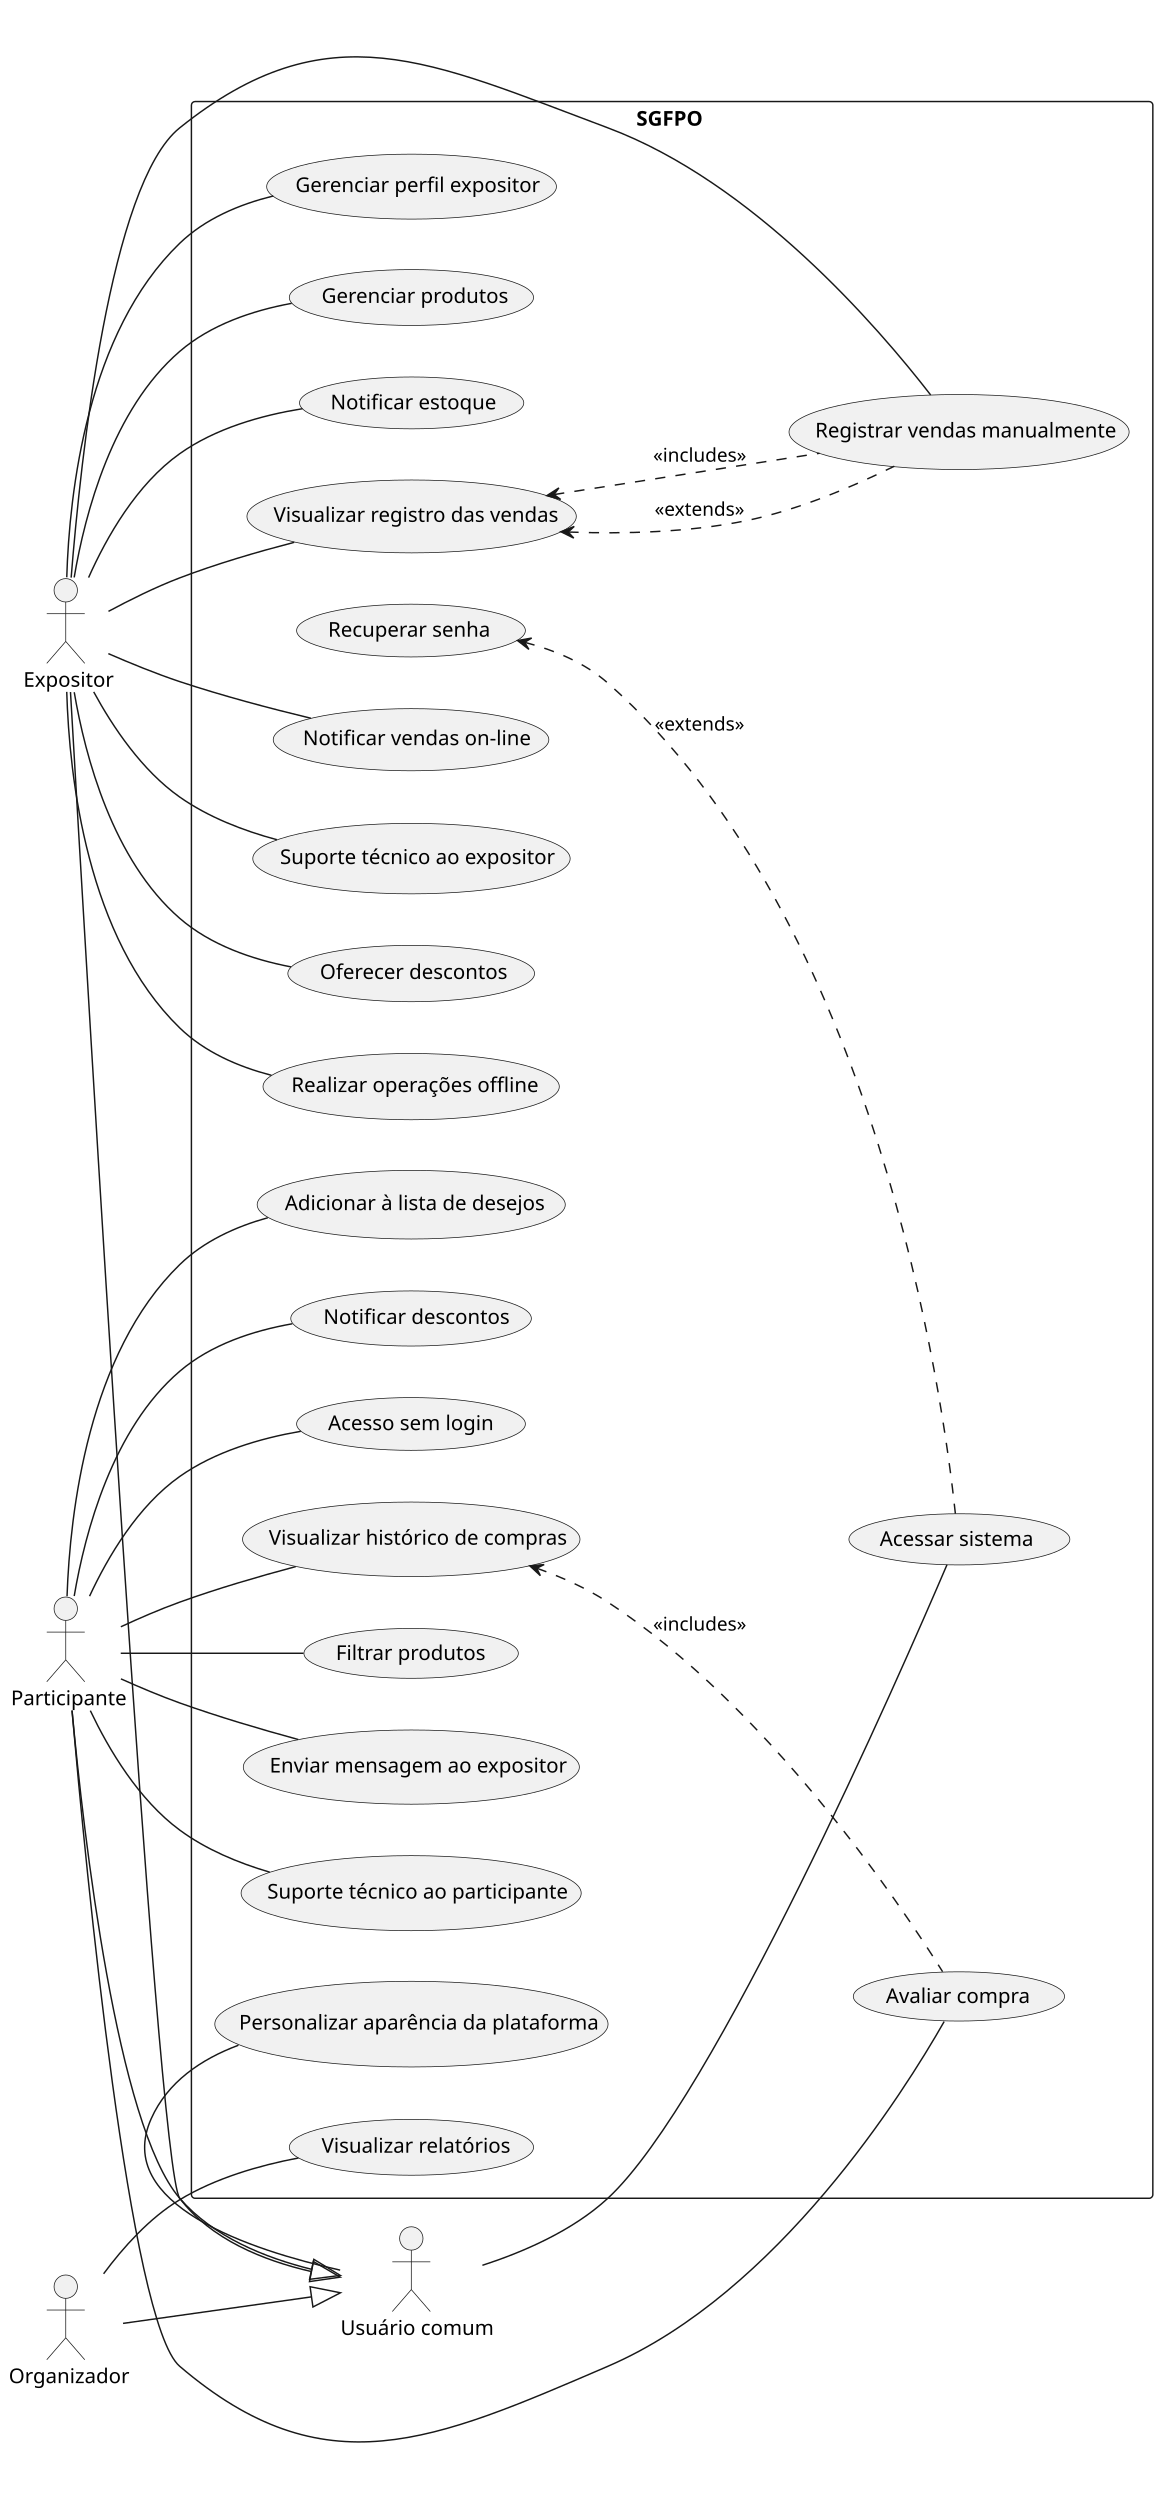
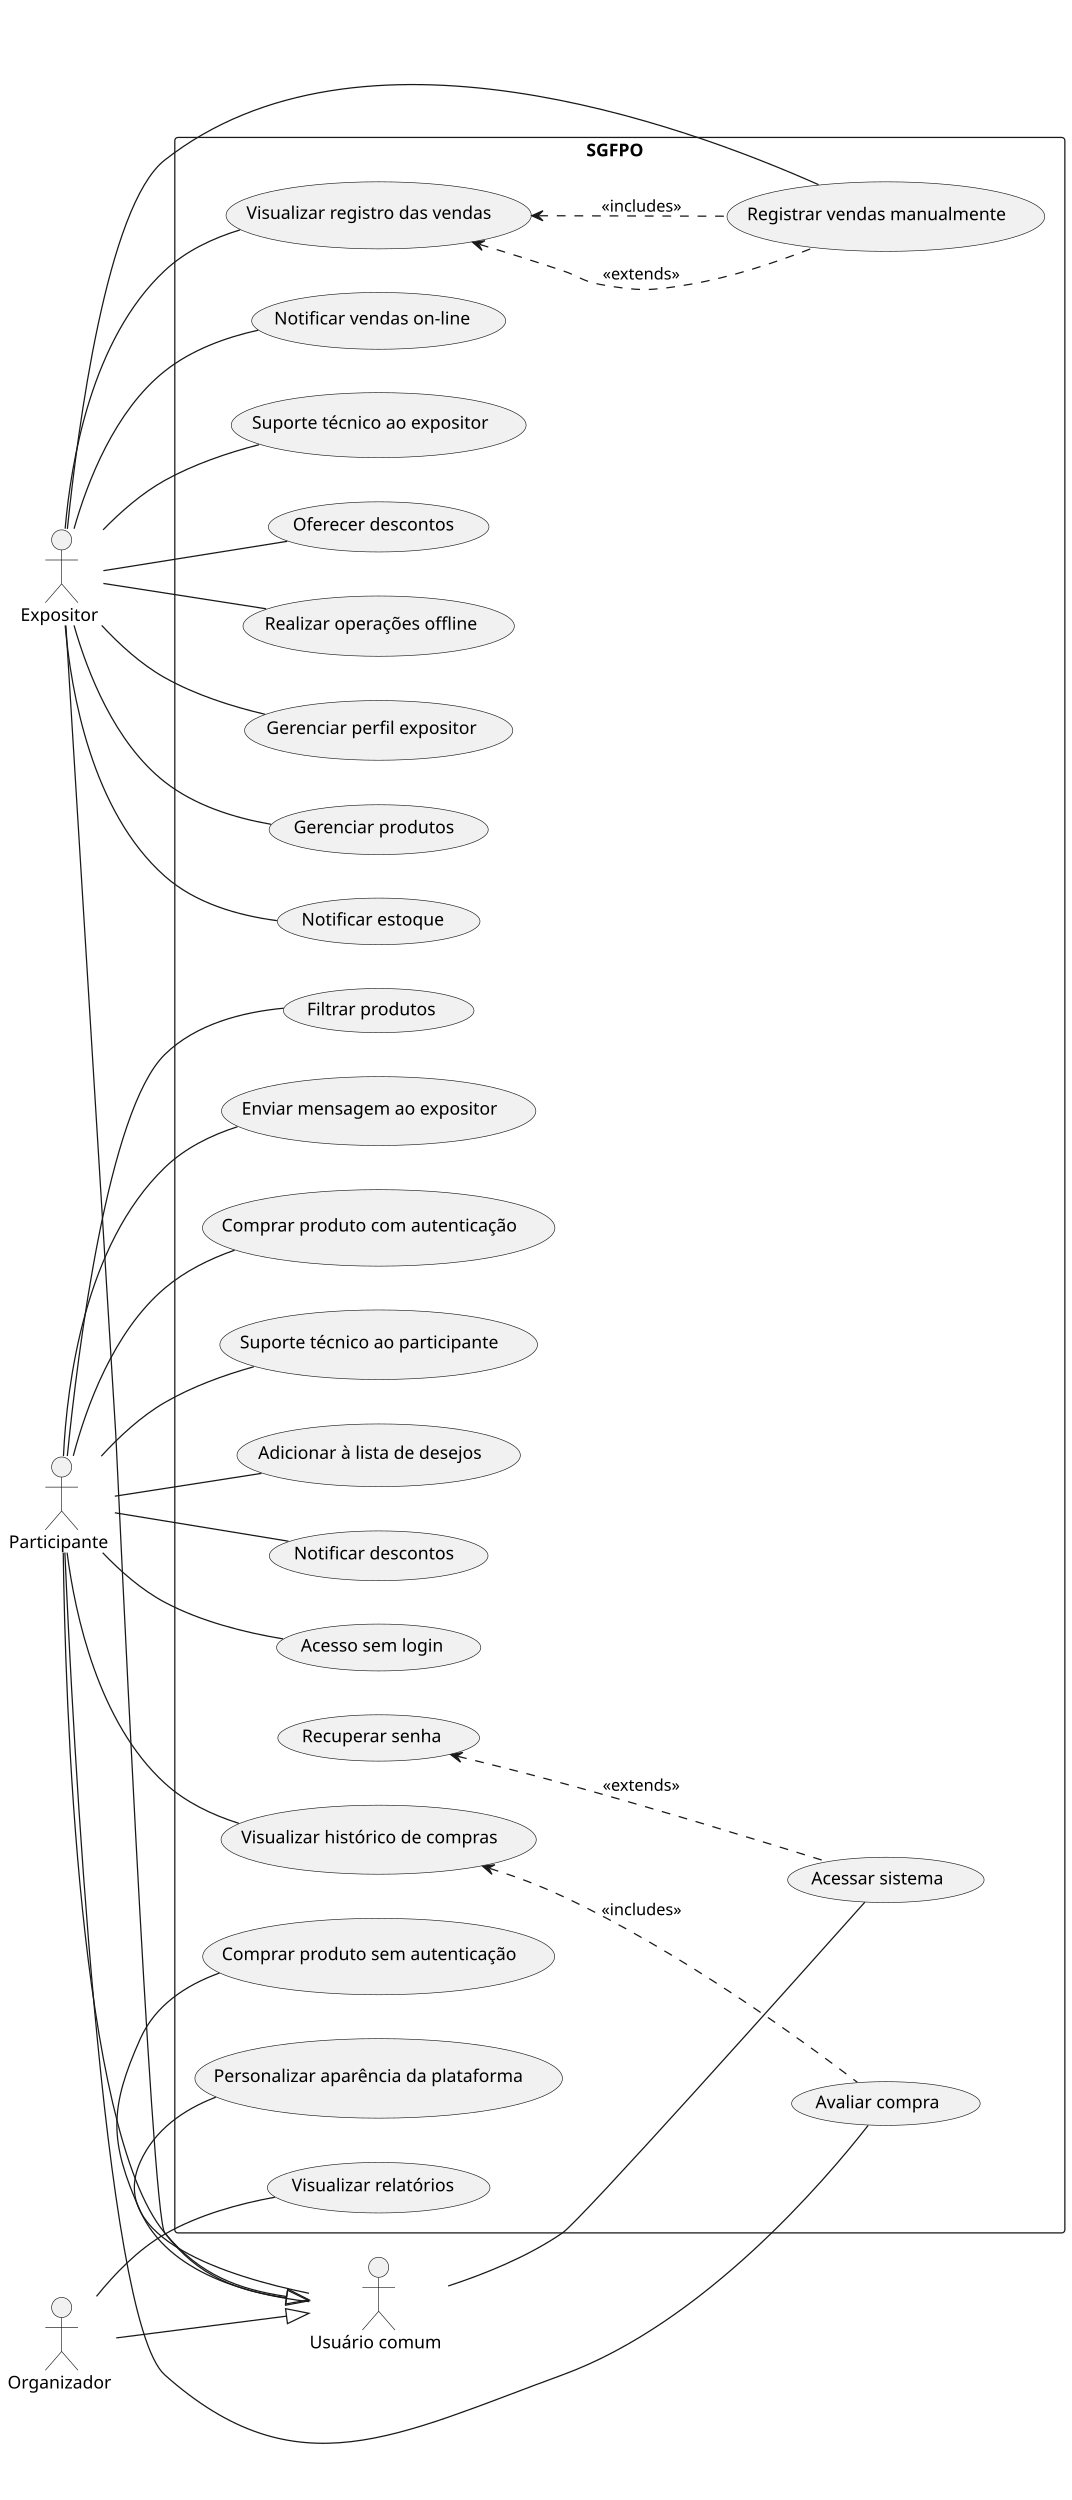
- <svg xmlns="http://www.w3.org/2000/svg" contentStyleType="text/css" height="1711px" preserveAspectRatio="none" style="width:795px;height:1711px;background:#FFFFFF;" version="1.1" viewBox="0 0 795 1711" width="795px" zoomAndPan="magnify">
+ <svg xmlns="http://www.w3.org/2000/svg" contentStyleType="text/css" data-diagram-type="DESCRIPTION" height="1990px" preserveAspectRatio="none" style="width:853px;height:1990px;background:#FFFFFF;" version="1.1" viewBox="0 0 853 1990" width="853px" zoomAndPan="magnify">
  <defs />
  <g>
-     <g id="cluster_SGFPO">
-       <rect fill="none" height="1435" rx="2.5" ry="2.5" style="stroke:#181818;stroke-width:1.0;" width="658" x="131" y="69.5" />
-       <text fill="#000000" font-family="sans-serif" font-size="14" font-weight="bold" lengthAdjust="spacing" textLength="49" x="435.5" y="86.033">SGFPO</text>
-     </g>
-     <g id="elem_Acessar sistema">
-       <ellipse cx="656.6" cy="1053.52" fill="#F1F1F1" rx="75.6" ry="17.52" style="stroke:#181818;stroke-width:0.5;" />
-       <text fill="#000000" font-family="sans-serif" font-size="14" lengthAdjust="spacing" textLength="103" x="602.1" y="1058.037">Acessar sistema</text>
-     </g>
-     <g id="elem_Recuperar senha">
-       <ellipse cx="281.288" cy="431.558" fill="#F1F1F1" rx="78.288" ry="18.058" style="stroke:#181818;stroke-width:0.5;" />
-       <text fill="#000000" font-family="sans-serif" font-size="14" lengthAdjust="spacing" textLength="110" x="224.515" y="435.777">Recuperar senha</text>
-     </g>
-     <g id="elem_Acesso sem login">
-       <ellipse cx="281.288" cy="974.558" fill="#F1F1F1" rx="78.288" ry="18.058" style="stroke:#181818;stroke-width:0.5;" />
-       <text fill="#000000" font-family="sans-serif" font-size="14" lengthAdjust="spacing" textLength="110" x="224.515" y="978.777">Acesso sem login</text>
-     </g>
-     <g id="elem_Gerenciar perfil expositor">
-       <ellipse cx="281.668" cy="127.734" fill="#F1F1F1" rx="99.168" ry="22.234" style="stroke:#181818;stroke-width:0.5;" />
-       <text fill="#000000" font-family="sans-serif" font-size="14" lengthAdjust="spacing" textLength="159" x="202.168" y="131.462">Gerenciar perfil expositor</text>
-     </g>
-     <g id="elem_Gerenciar produtos">
-       <ellipse cx="281.587" cy="203.618" fill="#F1F1F1" rx="83.587" ry="19.117" style="stroke:#181818;stroke-width:0.5;" />
-       <text fill="#000000" font-family="sans-serif" font-size="14" lengthAdjust="spacing" textLength="123" x="220.087" y="207.346">Gerenciar produtos</text>
-     </g>
-     <g id="elem_Notificar estoque">
-       <ellipse cx="281.736" cy="275.747" fill="#F1F1F1" rx="76.736" ry="17.747" style="stroke:#181818;stroke-width:0.5;" />
-       <text fill="#000000" font-family="sans-serif" font-size="14" lengthAdjust="spacing" textLength="106" x="226.201" y="280.156">Notificar estoque</text>
-     </g>
-     <g id="elem_Visualizar registro das vendas">
-       <ellipse cx="281.719" cy="353.444" fill="#F1F1F1" rx="112.719" ry="24.944" style="stroke:#181818;stroke-width:0.5;" />
-       <text fill="#000000" font-family="sans-serif" font-size="14" lengthAdjust="spacing" textLength="189" x="187.219" y="357.172">Visualizar registro das vendas</text>
-     </g>
-     <g id="elem_Registrar vendas manualmente">
-       <ellipse cx="656.394" cy="295.679" fill="#F1F1F1" rx="116.394" ry="25.679" style="stroke:#181818;stroke-width:0.5;" />
-       <text fill="#000000" font-family="sans-serif" font-size="14" lengthAdjust="spacing" textLength="197" x="557.894" y="299.407">Registrar vendas manualmente</text>
-     </g>
-     <g id="elem_Notificar vendas on-line">
-       <ellipse cx="281.313" cy="506.263" fill="#F1F1F1" rx="94.313" ry="21.263" style="stroke:#181818;stroke-width:0.5;" />
-       <text fill="#000000" font-family="sans-serif" font-size="14" lengthAdjust="spacing" textLength="148" x="207.313" y="509.991">Notificar vendas on-line</text>
-     </g>
-     <g id="elem_Visualizar histórico de compras">
-       <ellipse cx="281.474" cy="1053.495" fill="#F1F1F1" rx="115.474" ry="25.495" style="stroke:#181818;stroke-width:0.5;" />
-       <text fill="#000000" font-family="sans-serif" font-size="14" lengthAdjust="spacing" textLength="195" x="183.974" y="1057.223">Visualizar histórico de compras</text>
-     </g>
-     <g id="elem_Filtrar produtos">
-       <ellipse cx="281.376" cy="1131.575" fill="#F1F1F1" rx="73.376" ry="17.075" style="stroke:#181818;stroke-width:0.5;" />
-       <text fill="#000000" font-family="sans-serif" font-size="14" lengthAdjust="spacing" textLength="97" x="229.876" y="1136.092">Filtrar produtos</text>
-     </g>
-     <g id="elem_Enviar mensagem ao expositor">
-       <ellipse cx="281.514" cy="1209.403" fill="#F1F1F1" rx="115.014" ry="25.403" style="stroke:#181818;stroke-width:0.5;" />
-       <text fill="#000000" font-family="sans-serif" font-size="14" lengthAdjust="spacing" textLength="194" x="184.514" y="1213.131">Enviar mensagem ao expositor</text>
-     </g>
-     <g id="elem_Suporte técnico ao participante">
-       <ellipse cx="281.394" cy="1295.679" fill="#F1F1F1" rx="116.394" ry="25.679" style="stroke:#181818;stroke-width:0.5;" />
-       <text fill="#000000" font-family="sans-serif" font-size="14" lengthAdjust="spacing" textLength="197" x="182.894" y="1299.407">Suporte técnico ao participante</text>
-     </g>
-     <g id="elem_Suporte técnico ao expositor">
-       <ellipse cx="281.613" cy="587.623" fill="#F1F1F1" rx="108.613" ry="24.123" style="stroke:#181818;stroke-width:0.5;" />
-       <text fill="#000000" font-family="sans-serif" font-size="14" lengthAdjust="spacing" textLength="180" x="191.613" y="591.351">Suporte técnico ao expositor</text>
-     </g>
-     <g id="elem_Adicionar à lista de desejos">
-       <ellipse cx="281.442" cy="824.488" fill="#F1F1F1" rx="105.442" ry="23.488" style="stroke:#181818;stroke-width:0.5;" />
-       <text fill="#000000" font-family="sans-serif" font-size="14" lengthAdjust="spacing" textLength="173" x="194.942" y="828.217">Adicionar à lista de desejos</text>
-     </g>
-     <g id="elem_Personalizar aparência da plataforma">
-       <ellipse cx="281.583" cy="1385.317" fill="#F1F1F1" rx="134.583" ry="29.317" style="stroke:#181818;stroke-width:0.5;" />
-       <text fill="#000000" font-family="sans-serif" font-size="14" lengthAdjust="spacing" textLength="236" x="163.583" y="1389.045">Personalizar aparência da plataforma</text>
-     </g>
-     <g id="elem_Avaliar compra">
-       <ellipse cx="656.286" cy="1366.357" fill="#F1F1F1" rx="72.286" ry="16.857" style="stroke:#181818;stroke-width:0.5;" />
-       <text fill="#000000" font-family="sans-serif" font-size="14" lengthAdjust="spacing" textLength="94" x="606.286" y="1370.874">Avaliar compra</text>
-     </g>
-     <g id="elem_Oferecer descontos">
-       <ellipse cx="281.427" cy="666.285" fill="#F1F1F1" rx="84.427" ry="19.285" style="stroke:#181818;stroke-width:0.5;" />
-       <text fill="#000000" font-family="sans-serif" font-size="14" lengthAdjust="spacing" textLength="125" x="218.927" y="670.014">Oferecer descontos</text>
-     </g>
-     <g id="elem_Notificar descontos">
-       <ellipse cx="281.335" cy="902.367" fill="#F1F1F1" rx="82.335" ry="18.867" style="stroke:#181818;stroke-width:0.5;" />
-       <text fill="#000000" font-family="sans-serif" font-size="14" lengthAdjust="spacing" textLength="120" x="221.335" y="906.096">Notificar descontos</text>
-     </g>
-     <g id="elem_Realizar operações offline">
-       <ellipse cx="281.397" cy="743.679" fill="#F1F1F1" rx="101.397" ry="22.68" style="stroke:#181818;stroke-width:0.5;" />
-       <text fill="#000000" font-family="sans-serif" font-size="14" lengthAdjust="spacing" textLength="164" x="199.398" y="747.408">Realizar operações offline</text>
-     </g>
-     <g id="elem_Visualizar relatórios">
-       <ellipse cx="281.587" cy="1469.618" fill="#F1F1F1" rx="83.587" ry="19.117" style="stroke:#181818;stroke-width:0.5;" />
-       <text fill="#000000" font-family="sans-serif" font-size="14" lengthAdjust="spacing" textLength="123" x="220.087" y="1473.346">Visualizar relatórios</text>
-     </g>
-     <g id="elem_Usuario">
-       <ellipse cx="281.5" cy="1532" fill="#F1F1F1" rx="8" ry="8" style="stroke:#181818;stroke-width:0.5;" />
-       <path d="M281.5,1540 L281.5,1567 M268.5,1548 L294.5,1548 M281.5,1567 L268.5,1582 M281.5,1567 L294.5,1582 " fill="none" style="stroke:#181818;stroke-width:0.5;" />
-       <text fill="#000000" font-family="sans-serif" font-size="14" lengthAdjust="spacing" textLength="97" x="233" y="1598.033">Usuário comum</text>
-     </g>
-     <g id="elem_Expositor">
-       <ellipse cx="45" cy="404" fill="#F1F1F1" rx="8" ry="8" style="stroke:#181818;stroke-width:0.5;" />
-       <path d="M45,412 L45,439 M32,420 L58,420 M45,439 L32,454 M45,439 L58,454 " fill="none" style="stroke:#181818;stroke-width:0.5;" />
-       <text fill="#000000" font-family="sans-serif" font-size="14" lengthAdjust="spacing" textLength="58" x="16" y="470.033">Expositor</text>
-     </g>
-     <g id="elem_Participante">
-       <ellipse cx="45" cy="1101" fill="#F1F1F1" rx="8" ry="8" style="stroke:#181818;stroke-width:0.5;" />
-       <path d="M45,1109 L45,1136 M32,1117 L58,1117 M45,1136 L32,1151 M45,1136 L58,1151 " fill="none" style="stroke:#181818;stroke-width:0.5;" />
-       <text fill="#000000" font-family="sans-serif" font-size="14" lengthAdjust="spacing" textLength="75" x="7.5" y="1167.033">Participante</text>
-     </g>
-     <g id="elem_Organizador">
-       <ellipse cx="45" cy="1565" fill="#F1F1F1" rx="8" ry="8" style="stroke:#181818;stroke-width:0.5;" />
-       <path d="M45,1573 L45,1600 M32,1581 L58,1581 M45,1600 L32,1615 M45,1600 L58,1615 " fill="none" style="stroke:#181818;stroke-width:0.5;" />
-       <text fill="#000000" font-family="sans-serif" font-size="14" lengthAdjust="spacing" textLength="78" x="6" y="1631.033">Organizador</text>
-     </g>
-     <g id="link_Expositor_Usuario">
-       <path d="M48.24,473.63 C59.18,663.84 107.17,1483.45 123,1504.5 C144.15,1532.61 180.39,1547.11 212.78,1554.58 " fill="none" id="Expositor-to-Usuario" style="stroke:#181818;stroke-width:1.0;" />
-       <polygon fill="none" points="214.49,1547.78,232.79,1558.46,211.82,1561.52,214.49,1547.78" style="stroke:#181818;stroke-width:1.0;" />
-     </g>
-     <g id="link_Participante_Usuario">
-       <path d="M49.31,1170.68 C57.24,1255.91 79.97,1454.51 123,1504.5 C145.72,1530.89 181.55,1545.28 213.3,1553.12 " fill="none" id="Participante-to-Usuario" style="stroke:#181818;stroke-width:1.0;" />
-       <polygon fill="none" points="214.79,1546.28,232.89,1557.3,211.87,1559.97,214.79,1546.28" style="stroke:#181818;stroke-width:1.0;" />
-     </g>
-     <g id="link_Organizador_Usuario">
-       <path d="M84.2,1590.12 C119.03,1585.22 171.28,1577.87 213.12,1571.98 " fill="none" id="Organizador-to-Usuario" style="stroke:#181818;stroke-width:1.0;" />
-       <polygon fill="none" points="212.22,1565.04,233,1569.18,214.17,1578.9,212.22,1565.04" style="stroke:#181818;stroke-width:1.0;" />
-     </g>
-     <g id="link_Usuario_Acessar sistema">
-       <path d="M330.16,1550.38 C357.83,1541.41 391.88,1526.8 416,1504.5 C488.5,1437.46 616.16,1145.63 648.1,1070.95 " fill="none" id="Usuario-Acessar sistema" style="stroke:#181818;stroke-width:1.0;" />
-     </g>
-     <g id="link_Recuperar senha_Acessar sistema">
-       <path d="M359.09,439.61 C379.46,444.9 400.17,453.52 416,467.5 C600.58,630.4 645.51,956.88 653.86,1035.95 " fill="none" id="Recuperar senha-backto-Acessar sistema" style="stroke:#181818;stroke-width:1.0;stroke-dasharray:7.0,7.0;" />
-       <polygon fill="#181818" points="354.2,438.4,361.978,444.442,359.054,439.599,363.897,436.675,354.2,438.4" style="stroke:#181818;stroke-width:1.0;" />
-       <text fill="#000000" font-family="sans-serif" font-size="13" lengthAdjust="spacing" textLength="60" x="448" y="499.995">«extends»</text>
-     </g>
-     <g id="link_Participante_Acesso sem login">
-       <path d="M61.29,1092.43 C73.87,1065.38 94.31,1030.73 123,1010.5 C147.07,993.52 177.89,984.41 205.87,979.57 " fill="none" id="Participante-Acesso sem login" style="stroke:#181818;stroke-width:1.0;" />
-     </g>
-     <g id="link_Expositor_Gerenciar perfil expositor">
-       <path d="M45.69,395.1 C47.47,336.69 59.73,227.46 123,166.5 C140.34,149.78 163.67,139.88 187.05,134.11 " fill="none" id="Expositor-Gerenciar perfil expositor" style="stroke:#181818;stroke-width:1.0;" />
-     </g>
-     <g id="link_Expositor_Gerenciar produtos">
-       <path d="M50.77,395.19 C58.26,350.96 77.04,280.14 123,240.5 C144.16,222.24 172.67,212.58 199.61,207.6 " fill="none" id="Expositor-Gerenciar produtos" style="stroke:#181818;stroke-width:1.0;" />
-     </g>
-     <g id="link_Expositor_Notificar estoque">
-       <path d="M60.62,395.3 C73.02,367.44 93.55,331.39 123,310.5 C147.33,293.24 178.68,284.28 206.99,279.71 " fill="none" id="Expositor-Notificar estoque" style="stroke:#181818;stroke-width:1.0;" />
-     </g>
-     <g id="link_Expositor_Visualizar registro das vendas">
-       <path d="M74.24,418.41 C88.53,410.73 106.34,401.86 123,395.5 C147.98,385.96 175.98,377.74 201.37,371.16 " fill="none" id="Expositor-Visualizar registro das vendas" style="stroke:#181818;stroke-width:1.0;" />
-     </g>
-     <g id="link_Visualizar registro das vendas_Registrar vendas manualmente">
-       <path d="M389.01,364.13 C427.46,365.55 470.99,364.34 510,356.5 C545.85,349.28 583.88,333.01 612.06,319.08 " fill="none" id="Visualizar registro das vendas-backto-Registrar vendas manualmente" style="stroke:#181818;stroke-width:1.0;stroke-dasharray:7.0,7.0;" />
-       <polygon fill="#181818" points="383.86,363.92,392.693,368.276,388.856,364.12,393.013,360.283,383.86,363.92" style="stroke:#181818;stroke-width:1.0;" />
-       <text fill="#000000" font-family="sans-serif" font-size="13" lengthAdjust="spacing" textLength="60" x="448" y="352.995">«extends»</text>
-     </g>
-     <g id="link_Visualizar registro das vendas_Registrar vendas manualmente">
-       <path d="M379.25,338.45 C435.2,329.75 505.3,318.85 560.88,310.21 " fill="none" id="Visualizar registro das vendas-backto-Registrar vendas manualmente-1" style="stroke:#181818;stroke-width:1.0;stroke-dasharray:7.0,7.0;" />
-       <polygon fill="#181818" points="374.22,339.23,383.722,341.821,379.162,338.473,382.511,333.913,374.22,339.23" style="stroke:#181818;stroke-width:1.0;" />
-       <text fill="#000000" font-family="sans-serif" font-size="13" lengthAdjust="spacing" textLength="62" x="447" y="315.995">«includes»</text>
-     </g>
-     <g id="link_Expositor_Registrar vendas manualmente">
-       <path d="M48.7,395.33 C55.3,312.87 75.29,125.78 123,87.5 C224.57,6 294.01,41.92 416,87.5 C515.31,124.6 600.69,223.51 636.93,270.3 " fill="none" id="Expositor-Registrar vendas manualmente" style="stroke:#181818;stroke-width:1.0;" />
-     </g>
-     <g id="link_Expositor_Notificar vendas on-line">
-       <path d="M74.15,447.35 C88.57,453.64 106.52,461.01 123,466.5 C152.04,476.16 184.76,484.82 212.82,491.59 " fill="none" id="Expositor-Notificar vendas on-line" style="stroke:#181818;stroke-width:1.0;" />
-     </g>
-     <g id="link_Participante_Visualizar histórico de compras">
-       <path d="M82.71,1113.36 C95.3,1107.53 109.6,1101.33 123,1096.5 C148.46,1087.3 176.84,1078.98 202.42,1072.17 " fill="none" id="Participante-Visualizar histórico de compras" style="stroke:#181818;stroke-width:1.0;" />
-     </g>
-     <g id="link_Participante_Filtrar produtos">
-       <path d="M82.64,1131.5 C116,1131.5 166.24,1131.5 207.75,1131.5 " fill="none" id="Participante-Filtrar produtos" style="stroke:#181818;stroke-width:1.0;" />
-     </g>
-     <g id="link_Participante_Enviar mensagem ao expositor">
-       <path d="M82.77,1149.02 C95.37,1154.67 109.66,1160.71 123,1165.5 C149.06,1174.83 178.11,1183.44 204.1,1190.52 " fill="none" id="Participante-Enviar mensagem ao expositor" style="stroke:#181818;stroke-width:1.0;" />
-     </g>
-     <g id="link_Participante_Suporte técnico ao participante">
-       <path d="M61.82,1170.77 C74.54,1197.56 94.94,1231.81 123,1252.5 C141.02,1265.78 162.92,1274.96 184.59,1281.31 " fill="none" id="Participante-Suporte técnico ao participante" style="stroke:#181818;stroke-width:1.0;" />
-     </g>
-     <g id="link_Expositor_Suporte técnico ao expositor">
-       <path d="M64.13,473.52 C77.24,497.64 97.19,527.36 123,545.5 C142.57,559.24 166.38,568.49 189.5,574.71 " fill="none" id="Expositor-Suporte técnico ao expositor" style="stroke:#181818;stroke-width:1.0;" />
-     </g>
-     <g id="link_Participante_Adicionar à lista de desejos">
-       <path d="M45.88,1092.49 C47.9,1034.62 60.47,926.35 123,865.5 C139.4,849.53 161.19,839.57 183.32,833.4 " fill="none" id="Participante-Adicionar à lista de desejos" style="stroke:#181818;stroke-width:1.0;" />
-     </g>
-     <g id="link_Usuario_Personalizar aparência da plataforma">
-       <path d="M232.8,1553.68 C171.51,1539.98 77.24,1508.84 103.5,1450 C114.68,1424.93 137.51,1409.36 163.19,1399.75 " fill="none" id="Usuario-Personalizar aparência da plataforma" style="stroke:#181818;stroke-width:1.0;" />
-     </g>
-     <g id="link_Participante_Avaliar compra">
-       <path d="M49.28,1170.66 C58.95,1281.34 88.81,1590.28 123,1619.5 C222,1704.1 296.38,1670.97 416,1619.5 C532.39,1569.41 618.68,1431.86 646.19,1383.55 " fill="none" id="Participante-Avaliar compra" style="stroke:#181818;stroke-width:1.0;" />
-     </g>
-     <g id="link_Visualizar histórico de compras_Avaliar compra">
-       <path d="M367.36,1073.3 C384.24,1079.27 401.28,1086.88 416,1096.5 C525.39,1167.92 615.46,1302.1 645.12,1349.43 " fill="none" id="Visualizar histórico de compras-backto-Avaliar compra" style="stroke:#181818;stroke-width:1.0;stroke-dasharray:7.0,7.0;" />
-       <polygon fill="#181818" points="362.61,1071.66,369.817,1078.373,367.337,1073.288,372.422,1070.809,362.61,1071.66" style="stroke:#181818;stroke-width:1.0;" />
-       <text fill="#000000" font-family="sans-serif" font-size="13" lengthAdjust="spacing" textLength="62" x="447" y="1115.995">«includes»</text>
-     </g>
-     <g id="link_Expositor_Oferecer descontos">
-       <path d="M50.81,473.76 C58.34,517.93 77.16,588.71 123,628.5 C144.03,646.75 172.35,656.57 199.17,661.75 " fill="none" id="Expositor-Oferecer descontos" style="stroke:#181818;stroke-width:1.0;" />
-     </g>
-     <g id="link_Participante_Notificar descontos">
-       <path d="M50.79,1092.33 C58.3,1048.29 77.09,977.79 123,938.5 C144.31,920.26 173,910.77 200.06,905.99 " fill="none" id="Participante-Notificar descontos" style="stroke:#181818;stroke-width:1.0;" />
-     </g>
-     <g id="link_Expositor_Realizar operações offline">
-       <path d="M45.68,473.5 C47.4,531.94 59.55,641.93 123,703.5 C140.01,720 162.81,729.98 185.78,735.94 " fill="none" id="Expositor-Realizar operações offline" style="stroke:#181818;stroke-width:1.0;" />
-     </g>
-     <g id="link_Organizador_Visualizar relatórios">
-       <path d="M70.9,1556.18 C84.26,1538.15 102.24,1518.05 123,1505.5 C147.36,1490.76 177.16,1482.05 204.26,1476.91 " fill="none" id="Organizador-Visualizar relatórios" style="stroke:#181818;stroke-width:1.0;" />
+     <g class="cluster" data-entity="SGFPO" data-source-line="16" data-uid="ent0009" id="cluster_SGFPO">
+       <rect fill="none" height="1668" rx="2.5" ry="2.5" style="stroke:#181818;stroke-width:1;" width="708.49" x="139.14" y="109.41" />
+       <text fill="#000000" font-family="sans-serif" font-size="14" font-weight="bold" lengthAdjust="spacing" textLength="53.3" x="466.735" y="124.405">SGFPO</text>
+     </g>
+     <g class="entity" data-entity="Acessar sistema" data-source-line="17" data-uid="ent0010" id="entity_Acessar sistema">
+       <ellipse cx="705.168" cy="1496.406" fill="#F1F1F1" rx="78.178" ry="18.036" style="stroke:#181818;stroke-width:0.5;" />
+       <text fill="#000000" font-family="sans-serif" font-size="14" lengthAdjust="spacing" textLength="114.058" x="645.76" y="1499.989">Acessar sistema</text>
+     </g>
+     <g class="entity" data-entity="Recuperar senha" data-source-line="18" data-uid="ent0012" id="entity_Recuperar senha">
+       <ellipse cx="301.433" cy="1383.415" fill="#F1F1F1" rx="80.273" ry="18.454" style="stroke:#181818;stroke-width:0.5;" />
+       <text fill="#000000" font-family="sans-serif" font-size="14" lengthAdjust="spacing" textLength="119.185" x="240.276" y="1386.765">Recuperar senha</text>
+     </g>
+     <g class="entity" data-entity="Acesso sem login" data-source-line="19" data-uid="ent0014" id="entity_Acesso sem login">
+       <ellipse cx="301.434" cy="1311.415" fill="#F1F1F1" rx="81.274" ry="18.655" style="stroke:#181818;stroke-width:0.5;" />
+       <text fill="#000000" font-family="sans-serif" font-size="14" lengthAdjust="spacing" textLength="121.591" x="239.442" y="1314.654">Acesso sem login</text>
+     </g>
+     <g class="entity" data-entity="Gerenciar perfil expositor" data-source-line="20" data-uid="ent0016" id="entity_Gerenciar perfil expositor">
+       <ellipse cx="301.432" cy="581.41" fill="#F1F1F1" rx="106.752" ry="23.75" style="stroke:#181818;stroke-width:0.5;" />
+       <text fill="#000000" font-family="sans-serif" font-size="14" lengthAdjust="spacing" textLength="178.835" x="212.014" y="584.257">Gerenciar perfil expositor</text>
+     </g>
+     <g class="entity" data-entity="Gerenciar produtos" data-source-line="21" data-uid="ent0018" id="entity_Gerenciar produtos">
+       <ellipse cx="301.428" cy="660.412" fill="#F1F1F1" rx="87.209" ry="19.842" style="stroke:#181818;stroke-width:0.5;" />
+       <text fill="#000000" font-family="sans-serif" font-size="14" lengthAdjust="spacing" textLength="135.393" x="233.732" y="663.258">Gerenciar produtos</text>
+     </g>
+     <g class="entity" data-entity="Notificar estoque" data-source-line="22" data-uid="ent0020" id="entity_Notificar estoque">
+       <ellipse cx="301.433" cy="733.407" fill="#F1F1F1" rx="80.633" ry="18.526" style="stroke:#181818;stroke-width:0.5;" />
+       <text fill="#000000" font-family="sans-serif" font-size="14" lengthAdjust="spacing" textLength="120.053" x="239.976" y="736.717">Notificar estoque</text>
+     </g>
+     <g class="entity" data-entity="Visualizar registro das vendas" data-source-line="23" data-uid="ent0022" id="entity_Visualizar registro das vendas">
+       <ellipse cx="301.427" cy="171.411" fill="#F1F1F1" rx="121.507" ry="26.701" style="stroke:#181818;stroke-width:0.5;" />
+       <text fill="#000000" font-family="sans-serif" font-size="14" lengthAdjust="spacing" textLength="210.567" x="196.144" y="174.258">Visualizar registro das vendas</text>
+     </g>
+     <g class="entity" data-entity="Registrar vendas manualmente" data-source-line="24" data-uid="ent0024" id="entity_Registrar vendas manualmente">
+       <ellipse cx="705.167" cy="172.411" fill="#F1F1F1" rx="126.457" ry="27.691" style="stroke:#181818;stroke-width:0.5;" />
+       <text fill="#000000" font-family="sans-serif" font-size="14" lengthAdjust="spacing" textLength="221.081" x="594.626" y="175.258">Registrar vendas manualmente</text>
+     </g>
+     <g class="entity" data-entity="Notificar vendas on-line" data-source-line="27" data-uid="ent0028" id="entity_Notificar vendas on-line">
+       <ellipse cx="301.429" cy="255.408" fill="#F1F1F1" rx="101.089" ry="22.618" style="stroke:#181818;stroke-width:0.5;" />
+       <text fill="#000000" font-family="sans-serif" font-size="14" lengthAdjust="spacing" textLength="166.455" x="218.202" y="258.255">Notificar vendas on-line</text>
+     </g>
+     <g class="entity" data-entity="Visualizar histórico de compras" data-source-line="28" data-uid="ent0030" id="entity_Visualizar histórico de compras">
+       <ellipse cx="301.427" cy="1464.411" fill="#F1F1F1" rx="125.457" ry="27.491" style="stroke:#181818;stroke-width:0.5;" />
+       <text fill="#000000" font-family="sans-serif" font-size="14" lengthAdjust="spacing" textLength="218.962" x="191.946" y="1467.258">Visualizar histórico de compras</text>
+     </g>
+     <g class="entity" data-entity="Filtrar produtos" data-source-line="29" data-uid="ent0032" id="entity_Filtrar produtos">
+       <ellipse cx="301.425" cy="804.409" fill="#F1F1F1" rx="75.845" ry="17.569" style="stroke:#181818;stroke-width:0.5;" />
+       <text fill="#000000" font-family="sans-serif" font-size="14" lengthAdjust="spacing" textLength="108.179" x="244.336" y="808.157">Filtrar produtos</text>
+     </g>
+     <g class="entity" data-entity="Enviar mensagem ao expositor" data-source-line="30" data-uid="ent0034" id="entity_Enviar mensagem ao expositor">
+       <ellipse cx="301.43" cy="884.41" fill="#F1F1F1" rx="125.1" ry="27.42" style="stroke:#181818;stroke-width:0.5;" />
+       <text fill="#000000" font-family="sans-serif" font-size="14" lengthAdjust="spacing" textLength="218.203" x="192.328" y="887.257">Enviar mensagem ao expositor</text>
+     </g>
+     <g class="entity" data-entity="Comprar produto com autenticação" data-source-line="31" data-uid="ent0036" id="entity_Comprar produto com autenticação">
+       <ellipse cx="301.433" cy="977.413" fill="#F1F1F1" rx="140.263" ry="30.453" style="stroke:#181818;stroke-width:0.5;" />
+       <text fill="#000000" font-family="sans-serif" font-size="14" lengthAdjust="spacing" textLength="250.154" x="176.356" y="980.259">Comprar produto com autenticação</text>
+     </g>
+     <g class="entity" data-entity="Suporte técnico ao participante" data-source-line="32" data-uid="ent0038" id="entity_Suporte técnico ao participante">
+       <ellipse cx="301.428" cy="1070.406" fill="#F1F1F1" rx="126.428" ry="27.686" style="stroke:#181818;stroke-width:0.5;" />
+       <text fill="#000000" font-family="sans-serif" font-size="14" lengthAdjust="spacing" textLength="221.019" x="190.918" y="1073.252">Suporte técnico ao participante</text>
+     </g>
+     <g class="entity" data-entity="Suporte técnico ao expositor" data-source-line="33" data-uid="ent0040" id="entity_Suporte técnico ao expositor">
+       <ellipse cx="301.431" cy="338.414" fill="#F1F1F1" rx="117.371" ry="25.874" style="stroke:#181818;stroke-width:0.5;" />
+       <text fill="#000000" font-family="sans-serif" font-size="14" lengthAdjust="spacing" textLength="201.735" x="200.563" y="341.261">Suporte técnico ao expositor</text>
+     </g>
+     <g class="entity" data-entity="Adicionar à lista de desejos" data-source-line="34" data-uid="ent0042" id="entity_Adicionar à lista de desejos">
+       <ellipse cx="301.426" cy="1158.407" fill="#F1F1F1" rx="112.786" ry="24.957" style="stroke:#181818;stroke-width:0.5;" />
+       <text fill="#000000" font-family="sans-serif" font-size="14" lengthAdjust="spacing" textLength="191.892" x="205.48" y="1161.254">Adicionar à lista de desejos</text>
+     </g>
+     <g class="entity" data-entity="Personalizar aparência da plataforma" data-source-line="35" data-uid="ent0044" id="entity_Personalizar aparência da plataforma">
+       <ellipse cx="301.427" cy="1654.408" fill="#F1F1F1" rx="146.287" ry="31.657" style="stroke:#181818;stroke-width:0.5;" />
+       <text fill="#000000" font-family="sans-serif" font-size="14" lengthAdjust="spacing" textLength="262.746" x="170.054" y="1657.254">Personalizar aparência da plataforma</text>
+     </g>
+     <g class="entity" data-entity="Comprar produto sem autenticação" data-source-line="36" data-uid="ent0046" id="entity_Comprar produto sem autenticação">
+       <ellipse cx="301.433" cy="1557.409" fill="#F1F1F1" rx="140.093" ry="30.419" style="stroke:#181818;stroke-width:0.5;" />
+       <text fill="#000000" font-family="sans-serif" font-size="14" lengthAdjust="spacing" textLength="249.799" x="176.534" y="1560.255">Comprar produto sem autenticação</text>
+     </g>
+     <g class="entity" data-entity="Avaliar compra" data-source-line="37" data-uid="ent0048" id="entity_Avaliar compra">
+       <ellipse cx="705.175" cy="1674.409" fill="#F1F1F1" rx="75.045" ry="17.409" style="stroke:#181818;stroke-width:0.5;" />
+       <text fill="#000000" font-family="sans-serif" font-size="14" lengthAdjust="spacing" textLength="106.128" x="649.111" y="1678.157">Avaliar compra</text>
+     </g>
+     <g class="entity" data-entity="Oferecer descontos" data-source-line="39" data-uid="ent0051" id="entity_Oferecer descontos">
+       <ellipse cx="301.432" cy="419.409" fill="#F1F1F1" rx="87.792" ry="19.959" style="stroke:#181818;stroke-width:0.5;" />
+       <text fill="#000000" font-family="sans-serif" font-size="14" lengthAdjust="spacing" textLength="136.726" x="233.07" y="422.255">Oferecer descontos</text>
+     </g>
+     <g class="entity" data-entity="Notificar descontos" data-source-line="40" data-uid="ent0053" id="entity_Notificar descontos">
+       <ellipse cx="301.425" cy="1238.407" fill="#F1F1F1" rx="87.035" ry="19.807" style="stroke:#181818;stroke-width:0.5;" />
+       <text fill="#000000" font-family="sans-serif" font-size="14" lengthAdjust="spacing" textLength="134.996" x="233.927" y="1241.254">Notificar descontos</text>
+     </g>
+     <g class="entity" data-entity="Realizar operações offline" data-source-line="41" data-uid="ent0055" id="entity_Realizar operações offline">
+       <ellipse cx="301.428" cy="498.41" fill="#F1F1F1" rx="107.998" ry="24" style="stroke:#181818;stroke-width:0.5;" />
+       <text fill="#000000" font-family="sans-serif" font-size="14" lengthAdjust="spacing" textLength="181.542" x="210.657" y="501.256">Realizar operações offline</text>
+     </g>
+     <g class="entity" data-entity="Visualizar relatórios" data-source-line="42" data-uid="ent0057" id="entity_Visualizar relatórios">
+       <ellipse cx="301.432" cy="1741.406" fill="#F1F1F1" rx="88.582" ry="20.116" style="stroke:#181818;stroke-width:0.5;" />
+       <text fill="#000000" font-family="sans-serif" font-size="14" lengthAdjust="spacing" textLength="138.523" x="232.17" y="1744.253">Visualizar relatórios</text>
+     </g>
+     <g class="entity" data-entity="Usuario" data-source-line="5" data-uid="ent0002" id="entity_Usuario">
+       <ellipse cx="301.423" cy="1804.76" fill="#F1F1F1" rx="8" ry="8" style="stroke:#181818;stroke-width:0.5;" />
+       <path d="M301.423,1812.76 L301.423,1839.76 M288.423,1820.76 L314.423,1820.76 M301.423,1839.76 L288.423,1854.76 M301.423,1839.76 L314.423,1854.76 " fill="none" style="stroke:#181818;stroke-width:0.5;" />
+       <text fill="#000000" font-family="sans-serif" font-size="14" lengthAdjust="spacing" textLength="110.065" x="246.39" y="1869.255">Usuário comum</text>
+     </g>
+     <g class="entity" data-entity="Expositor" data-source-line="6" data-uid="ent0003" id="entity_Expositor">
+       <ellipse cx="49.069" cy="429.76" fill="#F1F1F1" rx="8" ry="8" style="stroke:#181818;stroke-width:0.5;" />
+       <path d="M49.069,437.76 L49.069,464.76 M36.069,445.76 L62.069,445.76 M49.069,464.76 L36.069,479.76 M49.069,464.76 L62.069,479.76 " fill="none" style="stroke:#181818;stroke-width:0.5;" />
+       <text fill="#000000" font-family="sans-serif" font-size="14" lengthAdjust="spacing" textLength="65.577" x="16.28" y="494.255">Expositor</text>
+     </g>
+     <g class="entity" data-entity="Participante" data-source-line="7" data-uid="ent0004" id="entity_Participante">
+       <ellipse cx="49.072" cy="1167.76" fill="#F1F1F1" rx="8" ry="8" style="stroke:#181818;stroke-width:0.5;" />
+       <path d="M49.072,1175.76 L49.072,1202.76 M36.072,1183.76 L62.072,1183.76 M49.072,1202.76 L36.072,1217.76 M49.072,1202.76 L62.072,1217.76 " fill="none" style="stroke:#181818;stroke-width:0.5;" />
+       <text fill="#000000" font-family="sans-serif" font-size="14" lengthAdjust="spacing" textLength="84.185" x="6.98" y="1232.255">Participante</text>
+     </g>
+     <g class="entity" data-entity="Organizador" data-source-line="8" data-uid="ent0005" id="entity_Organizador">
+       <ellipse cx="49.07" cy="1836.76" fill="#F1F1F1" rx="8" ry="8" style="stroke:#181818;stroke-width:0.5;" />
+       <path d="M49.07,1844.76 L49.07,1871.76 M36.07,1852.76 L62.07,1852.76 M49.07,1871.76 L36.07,1886.76 M49.07,1871.76 L62.07,1886.76 " fill="none" style="stroke:#181818;stroke-width:0.5;" />
+       <text fill="#000000" font-family="sans-serif" font-size="14" lengthAdjust="spacing" textLength="86.14" x="6" y="1901.255">Organizador</text>
+     </g>
+     <g class="link" data-entity-1="Expositor" data-entity-2="Usuario" data-source-line="10" data-uid="lnk6" id="link_Expositor_Usuario">
+       <path d="M52.45,497.87 C58.86,601.68 77.07,896.31 92.14,1141.41 C93.23,1159.08 120.38,1763.36 131.14,1777.41 C158.01,1812.49 189.584,1823.754 228.114,1828.994 " fill="none" id="Expositor-to-Usuario" style="stroke:#181818;stroke-width:1;" />
+       <polygon fill="none" points="245.95,1831.42,228.923,1823.049,227.306,1834.94,245.95,1831.42" style="stroke:#181818;stroke-width:1;" />
+     </g>
+     <g class="link" data-entity-1="Participante" data-entity-2="Usuario" data-source-line="11" data-uid="lnk7" id="link_Participante_Usuario">
+       <path d="M50.34,1235.98 C51.92,1351.95 62.42,1694.56 131.14,1777.41 C159.15,1811.19 190.114,1822.403 228.134,1828.033 " fill="none" id="Participante-to-Usuario" style="stroke:#181818;stroke-width:1;" />
+       <polygon fill="none" points="245.94,1830.67,229.013,1822.098,227.255,1833.969,245.94,1830.67" style="stroke:#181818;stroke-width:1;" />
+     </g>
+     <g class="link" data-entity-1="Organizador" data-entity-2="Usuario" data-source-line="12" data-uid="lnk8" id="link_Organizador_Usuario">
+       <path d="M92.54,1860.98 C134.81,1855.58 182.005,1849.553 228.065,1843.663 " fill="none" id="Organizador-to-Usuario" style="stroke:#181818;stroke-width:1;" />
+       <polygon fill="none" points="245.92,1841.38,227.304,1837.712,228.827,1849.615,245.92,1841.38" style="stroke:#181818;stroke-width:1;" />
+     </g>
+     <g class="link" data-entity-1="Usuario" data-entity-2="Acessar sistema" data-source-line="17" data-uid="lnk11" id="link_Usuario_Acessar sistema">
+       <path d="M356.74,1819.65 C385.36,1810.31 420.14,1796.37 447.71,1777.41 C462.41,1767.31 634.88,1574.21 688.42,1514.11 " fill="none" id="Usuario-Acessar sistema" style="stroke:#181818;stroke-width:1;" />
+     </g>
+     <g class="link" data-entity-1="Recuperar senha" data-entity-2="Acessar sistema" data-source-line="18" data-uid="lnk13" id="link_Recuperar senha_Acessar sistema">
+       <path d="M364.652,1398.121 C391.632,1404.651 418.52,1411.42 447.71,1419.41 C521.47,1439.61 606.33,1465.64 657.57,1481.67 " fill="none" id="Recuperar senha-backto-Acessar sistema" style="stroke:#181818;stroke-width:1;stroke-dasharray:7.0,7.0;" />
+       <polygon fill="#181818" points="358.82,1396.71,366.627,1402.715,363.68,1397.886,368.508,1394.939,358.82,1396.71" style="stroke:#181818;stroke-width:1;" />
+       <text fill="#000000" font-family="sans-serif" font-size="13" lengthAdjust="spacing" textLength="67.958" x="479.71" y="1425.477">«extends»</text>
+     </g>
+     <g class="link" data-entity-1="Participante" data-entity-2="Acesso sem login" data-source-line="19" data-uid="lnk15" id="link_Participante_Acesso sem login">
+       <path d="M81.73,1235.97 C95.49,1250.38 112.68,1265.62 131.14,1275.41 C159.94,1290.69 194.73,1299.49 225.27,1304.55 " fill="none" id="Participante-Acesso sem login" style="stroke:#181818;stroke-width:1;" />
+     </g>
+     <g class="link" data-entity-1="Expositor" data-entity-2="Gerenciar perfil expositor" data-source-line="20" data-uid="lnk17" id="link_Expositor_Gerenciar perfil expositor">
+       <path d="M80.97,497.83 C94.85,512.8 112.34,528.87 131.14,539.41 C155.44,553.03 184.14,562.29 210.93,568.56 " fill="none" id="Expositor-Gerenciar perfil expositor" style="stroke:#181818;stroke-width:1;" />
+     </g>
+     <g class="link" data-entity-1="Expositor" data-entity-2="Gerenciar produtos" data-source-line="21" data-uid="lnk19" id="link_Expositor_Gerenciar produtos">
+       <path d="M58.93,497.82 C69.63,535.34 91.35,591.21 131.14,622.41 C155.08,641.18 186.48,651.06 215.73,656.14 " fill="none" id="Expositor-Gerenciar produtos" style="stroke:#181818;stroke-width:1;" />
+     </g>
+     <g class="link" data-entity-1="Expositor" data-entity-2="Notificar estoque" data-source-line="22" data-uid="lnk21" id="link_Expositor_Notificar estoque">
+       <path d="M51.88,497.87 C56.54,550.91 73.03,645.83 131.14,697.41 C155.41,718.96 189.33,728.73 220.44,732.83 " fill="none" id="Expositor-Notificar estoque" style="stroke:#181818;stroke-width:1;" />
+     </g>
+     <g class="link" data-entity-1="Expositor" data-entity-2="Visualizar registro das vendas" data-source-line="23" data-uid="lnk23" id="link_Expositor_Visualizar registro das vendas">
+       <path d="M51.86,420.83 C56.5,367 72.96,269.85 131.14,215.41 C147.77,199.85 169.19,189.63 191.16,182.96 " fill="none" id="Expositor-Visualizar registro das vendas" style="stroke:#181818;stroke-width:1;" />
+     </g>
+     <g class="link" data-entity-1="Visualizar registro das vendas" data-entity-2="Registrar vendas manualmente" data-source-line="24" data-uid="lnk25" id="link_Visualizar registro das vendas_Registrar vendas manualmente">
+       <path d="M381.975,194.6 C404.955,201.52 424.59,207.68 447.71,215.41 C461.18,219.92 463.73,223.93 477.71,226.41 C508.78,231.93 517.6,231.66 548.71,226.41 C582.24,220.75 618.19,208.69 647.06,197.39 " fill="none" id="Visualizar registro das vendas-backto-Registrar vendas manualmente" style="stroke:#181818;stroke-width:1;stroke-dasharray:7.0,7.0;" />
+       <polygon fill="#181818" points="376.23,192.87,383.694,199.295,381.018,194.312,386.001,191.635,376.23,192.87" style="stroke:#181818;stroke-width:1;" />
+       <text fill="#000000" font-family="sans-serif" font-size="13" lengthAdjust="spacing" textLength="67.958" x="479.71" y="222.477">«extends»</text>
+     </g>
+     <g class="link" data-entity-1="Visualizar registro das vendas" data-entity-2="Registrar vendas manualmente" data-source-line="26" data-uid="lnk27" id="link_Visualizar registro das vendas_Registrar vendas manualmente">
+       <path d="M429.24,171.725 C478.23,171.845 528.81,171.97 578.3,172.1 " fill="none" id="Visualizar registro das vendas-backto-Registrar vendas manualmente-1" style="stroke:#181818;stroke-width:1;stroke-dasharray:7.0,7.0;" />
+       <polygon fill="#181818" points="423.24,171.71,432.23,175.732,428.24,171.722,432.25,167.732,423.24,171.71" style="stroke:#181818;stroke-width:1;" />
+       <text fill="#000000" font-family="sans-serif" font-size="13" lengthAdjust="spacing" textLength="69.78" x="478.71" y="168.477">«includes»</text>
+     </g>
+     <g class="link" data-entity-1="Expositor" data-entity-2="Registrar vendas manualmente" data-source-line="25" data-uid="lnk26" id="link_Expositor_Registrar vendas manualmente">
+       <path d="M53.62,420.99 C61.83,341.55 85.06,163.6 131.14,127.41 C285.76,6 541.75,98.1 651.53,147 " fill="none" id="Expositor-Registrar vendas manualmente" style="stroke:#181818;stroke-width:1;" />
+     </g>
+     <g class="link" data-entity-1="Expositor" data-entity-2="Notificar vendas on-line" data-source-line="27" data-uid="lnk29" id="link_Expositor_Notificar vendas on-line">
+       <path d="M58.94,420.87 C69.64,383.2 91.37,327.04 131.14,295.41 C152.29,278.59 179.35,268.64 205.59,262.81 " fill="none" id="Expositor-Notificar vendas on-line" style="stroke:#181818;stroke-width:1;" />
+     </g>
+     <g class="link" data-entity-1="Participante" data-entity-2="Visualizar histórico de compras" data-source-line="28" data-uid="lnk31" id="link_Participante_Visualizar histórico de compras">
+       <path d="M53.41,1235.9 C59.81,1285.51 78.28,1371.12 131.14,1419.41 C147.64,1434.49 168.62,1444.62 190.15,1451.39 " fill="none" id="Participante-Visualizar histórico de compras" style="stroke:#181818;stroke-width:1;" />
+     </g>
+     <g class="link" data-entity-1="Participante" data-entity-2="Filtrar produtos" data-source-line="29" data-uid="lnk33" id="link_Participante_Filtrar produtos">
+       <path d="M53.58,1158.99 C61.94,1076 85.83,883.88 131.14,839.41 C155.88,815.13 192.76,805.64 225.78,802.53 " fill="none" id="Participante-Filtrar produtos" style="stroke:#181818;stroke-width:1;" />
+     </g>
+     <g class="link" data-entity-1="Participante" data-entity-2="Enviar mensagem ao expositor" data-source-line="30" data-uid="lnk35" id="link_Participante_Enviar mensagem ao expositor">
+       <path d="M50.51,1159.07 C53.31,1101.02 67.35,991.07 131.14,929.41 C147.1,913.98 167.73,903.69 189.05,896.87 " fill="none" id="Participante-Enviar mensagem ao expositor" style="stroke:#181818;stroke-width:1;" />
+     </g>
+     <g class="link" data-entity-1="Participante" data-entity-2="Comprar produto com autenticação" data-source-line="31" data-uid="lnk37" id="link_Participante_Comprar produto com autenticação">
+       <path d="M58.34,1158.86 C68.72,1119.69 90.35,1060 131.14,1025.41 C147.1,1011.88 166.64,1002.15 186.7,995.16 " fill="none" id="Participante-Comprar produto com autenticação" style="stroke:#181818;stroke-width:1;" />
+     </g>
+     <g class="link" data-entity-1="Participante" data-entity-2="Suporte técnico ao participante" data-source-line="32" data-uid="lnk39" id="link_Participante_Suporte técnico ao participante">
+       <path d="M80.62,1159.13 C94.57,1143.88 112.2,1127.38 131.14,1116.41 C152.75,1103.89 177.88,1094.67 202.07,1087.92 " fill="none" id="Participante-Suporte técnico ao participante" style="stroke:#181818;stroke-width:1;" />
+     </g>
+     <g class="link" data-entity-1="Expositor" data-entity-2="Suporte técnico ao expositor" data-source-line="33" data-uid="lnk41" id="link_Expositor_Suporte técnico ao expositor">
+       <path d="M82.04,421.77 C95.84,407.6 112.98,392.5 131.14,382.41 C154.1,369.66 180.88,360.5 206.26,353.96 " fill="none" id="Expositor-Suporte técnico ao expositor" style="stroke:#181818;stroke-width:1;" />
+     </g>
+     <g class="link" data-entity-1="Participante" data-entity-2="Adicionar à lista de desejos" data-source-line="34" data-uid="lnk43" id="link_Participante_Adicionar à lista de desejos">
+       <path d="M91.41,1190.97 C123.08,1186.04 167.99,1179.04 208.07,1172.8 " fill="none" id="Participante-Adicionar à lista de desejos" style="stroke:#181818;stroke-width:1;" />
+     </g>
+     <g class="link" data-entity-1="Usuario" data-entity-2="Personalizar aparência da plataforma" data-source-line="35" data-uid="lnk45" id="link_Usuario_Personalizar aparência da plataforma">
+       <path d="M245.98,1825.48 C180.76,1812.07 84.58,1781.56 111.64,1720.91 C123.02,1695.4 145.82,1679.35 171.8,1669.32 " fill="none" id="Usuario-Personalizar aparência da plataforma" style="stroke:#181818;stroke-width:1;" />
+     </g>
+     <g class="link" data-entity-1="Usuario" data-entity-2="Comprar produto sem autenticação" data-source-line="36" data-uid="lnk47" id="link_Usuario_Comprar produto sem autenticação">
+       <path d="M246.09,1832.12 C198.44,1826.65 133.92,1809.85 111.64,1759.91 C86.83,1704.31 86.83,1678.52 111.64,1622.91 C123.43,1596.49 147.52,1580.32 174.7,1570.52 " fill="none" id="Usuario-Comprar produto sem autenticação" style="stroke:#181818;stroke-width:1;" />
+     </g>
+     <g class="link" data-entity-1="Participante" data-entity-2="Avaliar compra" data-source-line="37" data-uid="lnk49" id="link_Participante_Avaliar compra">
+       <path d="M51.64,1235.79 C57.71,1374.85 81.82,1846.53 131.14,1890.41 C236.25,1983.94 315.54,1938.66 447.71,1890.41 C559.81,1849.49 656.83,1735.6 691.04,1691.84 " fill="none" id="Participante-Avaliar compra" style="stroke:#181818;stroke-width:1;" />
+     </g>
+     <g class="link" data-entity-1="Visualizar histórico de compras" data-entity-2="Avaliar compra" data-source-line="38" data-uid="lnk50" id="link_Visualizar histórico de compras_Avaliar compra">
+       <path d="M389.928,1487.275 C411.048,1493.855 427.73,1500.1 447.71,1509.41 C540.57,1552.68 639.58,1624.81 682.38,1657.45 " fill="none" id="Visualizar histórico de compras-backto-Avaliar compra" style="stroke:#181818;stroke-width:1;stroke-dasharray:7.0,7.0;" />
+       <polygon fill="#181818" points="384.2,1485.49,391.603,1491.986,388.974,1486.977,393.982,1484.348,384.2,1485.49" style="stroke:#181818;stroke-width:1;" />
+       <text fill="#000000" font-family="sans-serif" font-size="13" lengthAdjust="spacing" textLength="69.78" x="478.71" y="1524.477">«includes»</text>
+     </g>
+     <g class="link" data-entity-1="Expositor" data-entity-2="Oferecer descontos" data-source-line="39" data-uid="lnk52" id="link_Expositor_Oferecer descontos">
+       <path d="M82.29,454.26 C119.07,448.39 180.38,438.59 228.65,430.88 " fill="none" id="Expositor-Oferecer descontos" style="stroke:#181818;stroke-width:1;" />
+     </g>
+     <g class="link" data-entity-1="Participante" data-entity-2="Notificar descontos" data-source-line="40" data-uid="lnk54" id="link_Participante_Notificar descontos">
+       <path d="M91.41,1204.18 C128.91,1210.32 184.98,1219.51 229.62,1226.81 " fill="none" id="Participante-Notificar descontos" style="stroke:#181818;stroke-width:1;" />
+     </g>
+     <g class="link" data-entity-1="Expositor" data-entity-2="Realizar operações offline" data-source-line="41" data-uid="lnk56" id="link_Expositor_Realizar operações offline">
+       <path d="M82.29,464.43 C114.91,469.51 166.82,477.6 211.82,484.61 " fill="none" id="Expositor-Realizar operações offline" style="stroke:#181818;stroke-width:1;" />
+     </g>
+     <g class="link" data-entity-1="Organizador" data-entity-2="Visualizar relatórios" data-source-line="42" data-uid="lnk58" id="link_Organizador_Visualizar relatórios">
+       <path d="M76.81,1827.9 C90.99,1810.26 109.88,1790.61 131.14,1778.41 C157.63,1763.22 189.72,1754.26 218.82,1748.97 " fill="none" id="Organizador-Visualizar relatórios" style="stroke:#181818;stroke-width:1;" />
    </g>
  </g>
</svg>
